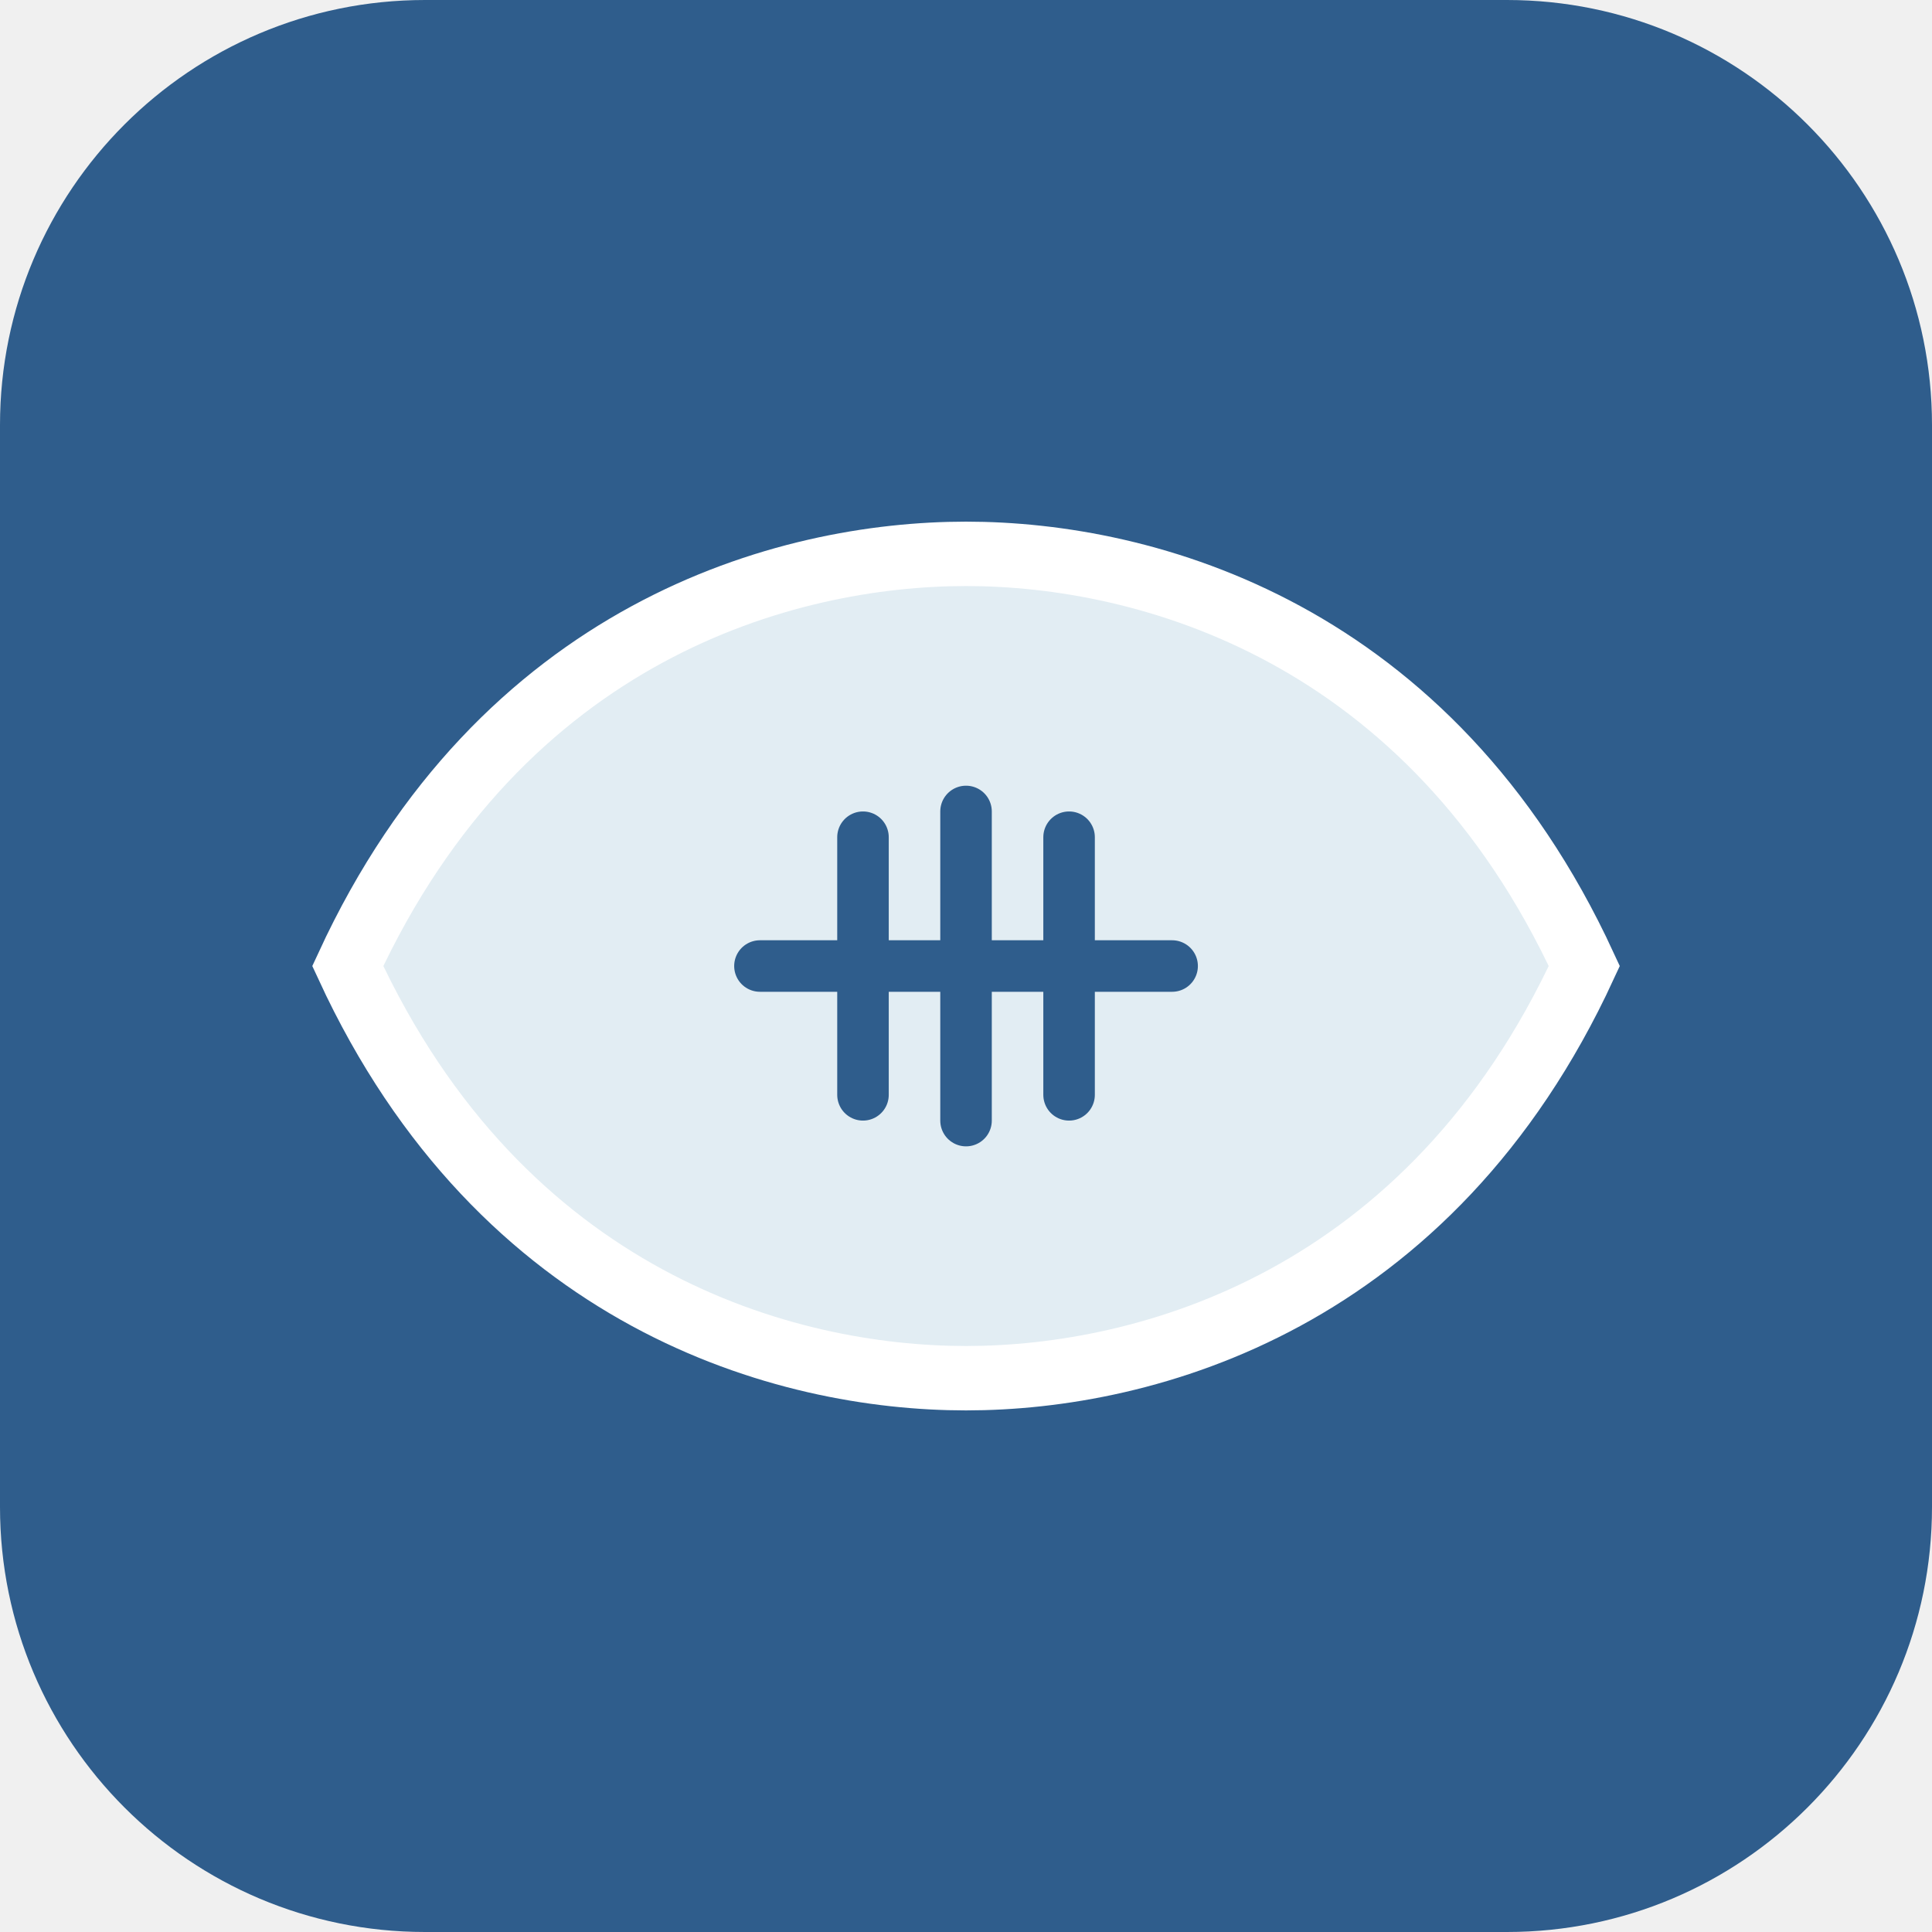
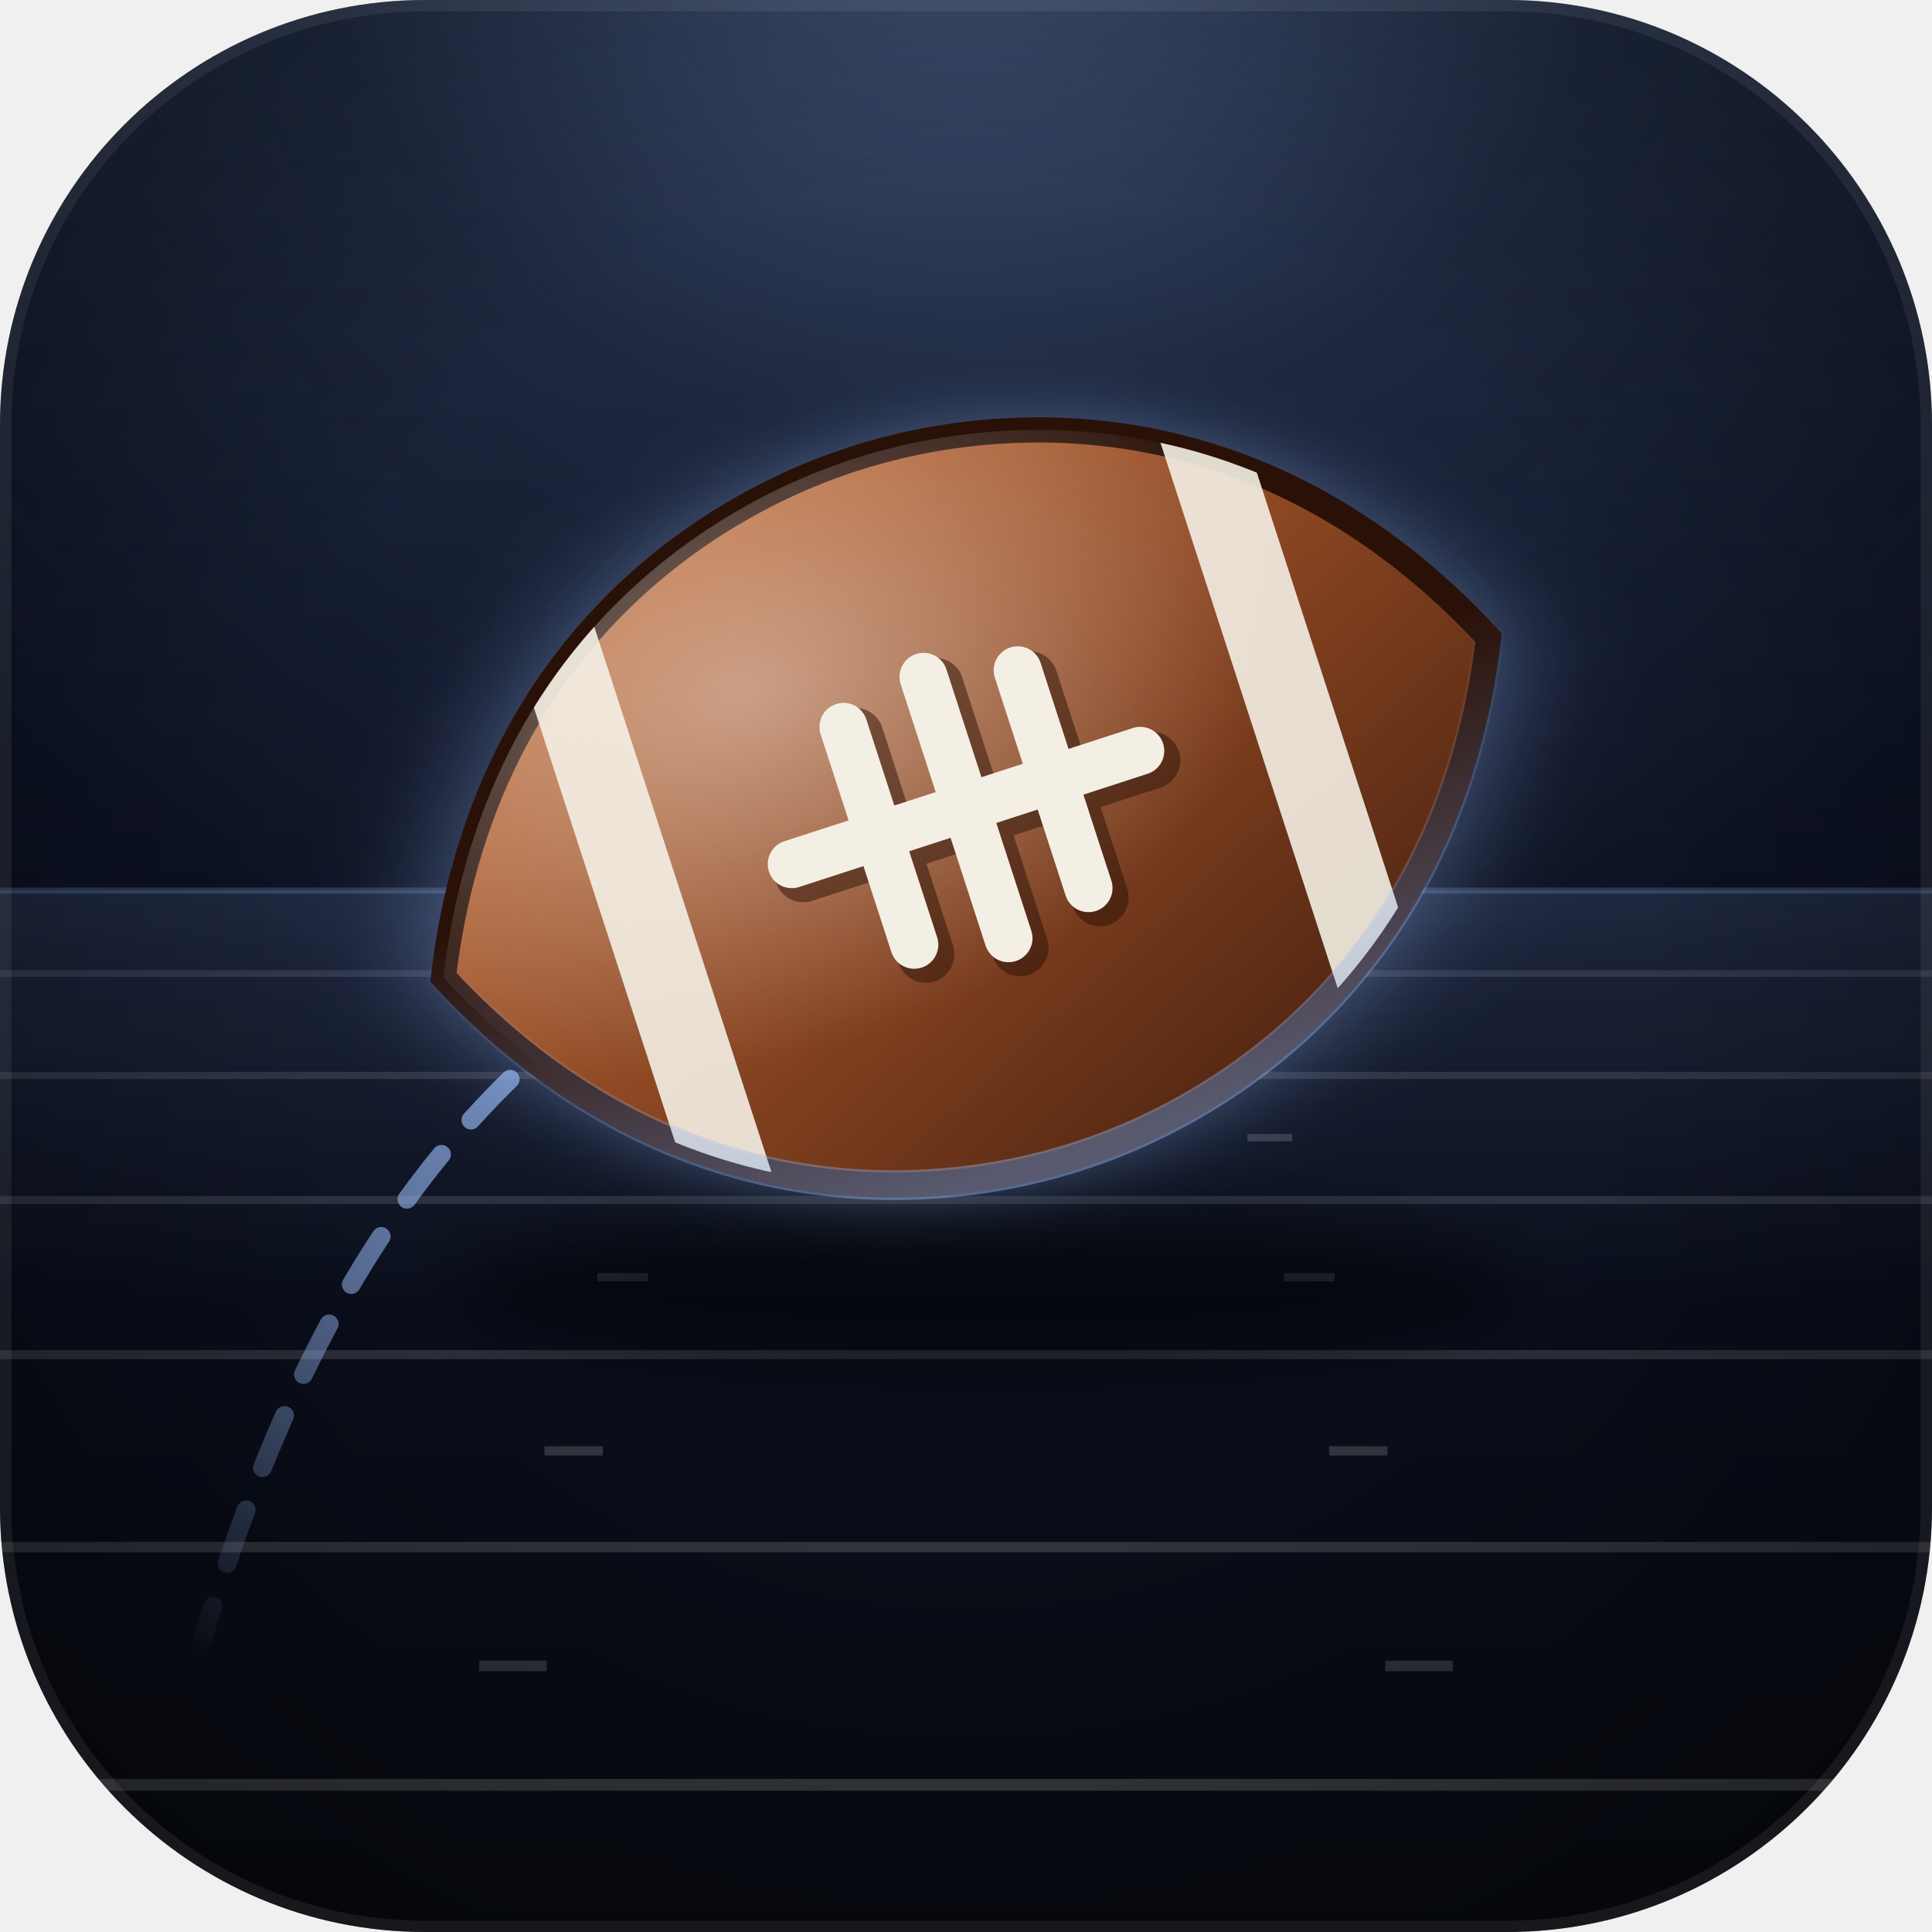
<svg xmlns="http://www.w3.org/2000/svg" width="512" height="512" viewBox="0 0 512 512">
-   <rect width="512" height="512" rx="112.64" fill="#2f5d8c" />
-   <g transform="translate(71.68 139.947) scale(6.827)" stroke-linecap="round">
-     <path d="M3 17C9 4 20 1 27 1s18 3 24 16c-6 13-17 16-24 16S9 30 3 17Z" fill="#e2edf3" stroke="#ffffff" stroke-width="2.5" />
-     <path d="M19 17h16M23 12v10M27 11v12M31 12v10" fill="none" stroke="#2f5d8c" stroke-width="2" />
+   <defs>
+     <clipPath id="tile">
+       <rect width="512" height="512" rx="112.64" />
+     </clipPath>
+     <clipPath id="ball">
+       <path d="M3 17C9 4 20 1 27 1s18 3 24 16c-6 13-17 16-24 16S9 30 3 17Z" />
+     </clipPath>
+     <linearGradient id="sky" x1="0" y1="0" x2="0" y2="1">
+       <stop offset="0" stop-color="#161f34" />
+       <stop offset="0.5" stop-color="#0b1020" />
+       <stop offset="1" stop-color="#080b12" />
+     </linearGradient>
+     <radialGradient id="light" gradientUnits="userSpaceOnUse" cx="256" cy="-60" r="360">
+       <stop offset="0" stop-color="#93b4f0" stop-opacity="0.4" />
+       <stop offset="0.5" stop-color="#93b4f0" stop-opacity="0.09" />
+       <stop offset="1" stop-color="#93b4f0" stop-opacity="0" />
+     </radialGradient>
+     <radialGradient id="vignette" gradientUnits="userSpaceOnUse" cx="256" cy="230" r="330">
+       <stop offset="0.55" stop-color="#000" stop-opacity="0" />
+       <stop offset="1" stop-color="#000" stop-opacity="0.38" />
+     </radialGradient>
+     <linearGradient id="turf" gradientUnits="userSpaceOnUse" x1="0" y1="236" x2="0" y2="346">
+       <stop offset="0" stop-color="#93b4f0" stop-opacity="0.13" />
+       <stop offset="1" stop-color="#93b4f0" stop-opacity="0" />
+     </linearGradient>
+     <linearGradient id="route" gradientUnits="userSpaceOnUse" x1="52" y1="440" x2="214" y2="232">
+       <stop offset="0" stop-color="#93b4f0" stop-opacity="0" />
+       <stop offset="0.4" stop-color="#93b4f0" stop-opacity="0.55" />
+       <stop offset="1" stop-color="#93b4f0" stop-opacity="0.95" />
+     </linearGradient>
+     <linearGradient id="leather" x1="0.15" y1="0" x2="0.85" y2="1">
+       <stop offset="0" stop-color="#c4713d" />
+       <stop offset="0.5" stop-color="#8b4622" />
+       <stop offset="1" stop-color="#47200f" />
+     </linearGradient>
+     <radialGradient id="sheen" cx="0.34" cy="0.26" r="0.5">
+       <stop offset="0" stop-color="#fff" stop-opacity="0.42" />
+       <stop offset="1" stop-color="#fff" stop-opacity="0" />
+     </radialGradient>
+     <linearGradient id="rim" x1="0" y1="0" x2="0" y2="1">
+       <stop offset="0.45" stop-color="#93b4f0" stop-opacity="0" />
+       <stop offset="1" stop-color="#93b4f0" stop-opacity="0.45" />
+     </linearGradient>
+     <filter id="glow" x="-40%" y="-60%" width="180%" height="220%">
+       <feGaussianBlur stdDeviation="2.4" />
+     </filter>
+     <filter id="shadow" x="-20%" y="-100%" width="140%" height="300%">
+       <feGaussianBlur stdDeviation="9" />
+     </filter>
+   </defs>
+   <rect width="512" height="512" rx="112.64" fill="url(#sky)" />
+   <g clip-path="url(#tile)">
+     <rect width="512" height="512" fill="url(#light)" />
+     <rect x="0" y="236" width="512" height="120" fill="url(#turf)" />
+     <rect x="0" y="235.2" width="512" height="1.6" fill="#93b4f0" opacity="0.22" />
+     <rect x="0" y="257.128" width="512" height="1.743" fill="#fff" opacity="0.099" />
+     <rect x="0" y="284.04" width="512" height="1.92" fill="#fff" opacity="0.11" />
+     <rect x="0" y="316.933" width="512" height="2.135" fill="#fff" opacity="0.123" />
+     <rect x="0" y="357.799" width="512" height="2.402" fill="#fff" opacity="0.139" />
+     <rect x="0" y="408.633" width="512" height="2.735" fill="#fff" opacity="0.159" />
+     <rect x="0" y="471.427" width="512" height="3.146" fill="#fff" opacity="0.184" />
+     <rect x="178.696" y="270.597" width="10.543" height="1.806" fill="#fff" opacity="0.16" />
+     <rect x="322.761" y="270.597" width="10.543" height="1.806" fill="#fff" opacity="0.16" />
+     <rect x="169.565" y="300.51" width="11.848" height="1.98" fill="#fff" opacity="0.16" />
+     <rect x="330.587" y="300.51" width="11.848" height="1.98" fill="#fff" opacity="0.16" />
+     <rect x="158.304" y="337.403" width="13.457" height="2.194" fill="#fff" opacity="0.16" />
+     <rect x="340.239" y="337.403" width="13.457" height="2.194" fill="#fff" opacity="0.16" />
+     <rect x="144.304" y="383.27" width="15.457" height="2.461" fill="#fff" opacity="0.16" />
+     <rect x="352.239" y="383.27" width="15.457" height="2.461" fill="#fff" opacity="0.16" />
+     <rect x="126.957" y="440.104" width="17.935" height="2.791" fill="#fff" opacity="0.16" />
+     <rect x="367.109" y="440.104" width="17.935" height="2.791" fill="#fff" opacity="0.16" />
+     <rect width="512" height="512" fill="url(#vignette)" />
+     <path d="M52 440C84 332 128 274 214 232" fill="none" stroke="url(#route)" stroke-width="5" stroke-linecap="round" stroke-dasharray="15 12" />
+     <ellipse cx="262" cy="342" rx="140" ry="20" fill="#000" opacity="0.5" filter="url(#shadow)" />
+     <g transform="translate(256 214) rotate(-18) scale(6.068) translate(-27 -17)" stroke-linecap="round">
+       <path d="M3 17C9 4 20 1 27 1s18 3 24 16c-6 13-17 16-24 16S9 30 3 17Z" fill="#93b4f0" opacity="0.55" filter="url(#glow)" />
+       <path d="M3 17C9 4 20 1 27 1s18 3 24 16c-6 13-17 16-24 16S9 30 3 17Z" fill="url(#leather)" stroke="#2a1108" stroke-width="1.1" />
+       <path d="M3 17C9 4 20 1 27 1s18 3 24 16c-6 13-17 16-24 16S9 30 3 17Z" fill="url(#sheen)" />
+       <g clip-path="url(#ball)" fill="#f4efe4" opacity="0.9">
+         <rect x="10.4" y="-1" width="3.6" height="36" />
+         <rect x="40" y="-1" width="3.6" height="36" />
+       </g>
+       <path d="M19 17h16M23 12v10M27 11v12M31 12v10" transform="translate(0.35 0.55)" fill="none" stroke="#2a1108" stroke-width="2.5" opacity="0.5" />
+       <path d="M19 17h16M23 12v10M27 11v12M31 12v10" fill="none" stroke="#f4efe4" stroke-width="2.1" />
+       <path d="M3 17C9 4 20 1 27 1s18 3 24 16c-6 13-17 16-24 16S9 30 3 17Z" fill="none" stroke="url(#rim)" stroke-width="1.3" />
+     </g>
  </g>
+   <rect x="1.5" y="1.5" width="509" height="509" rx="111.14" fill="none" stroke="#fff" stroke-width="3" opacity="0.07" />
</svg>
